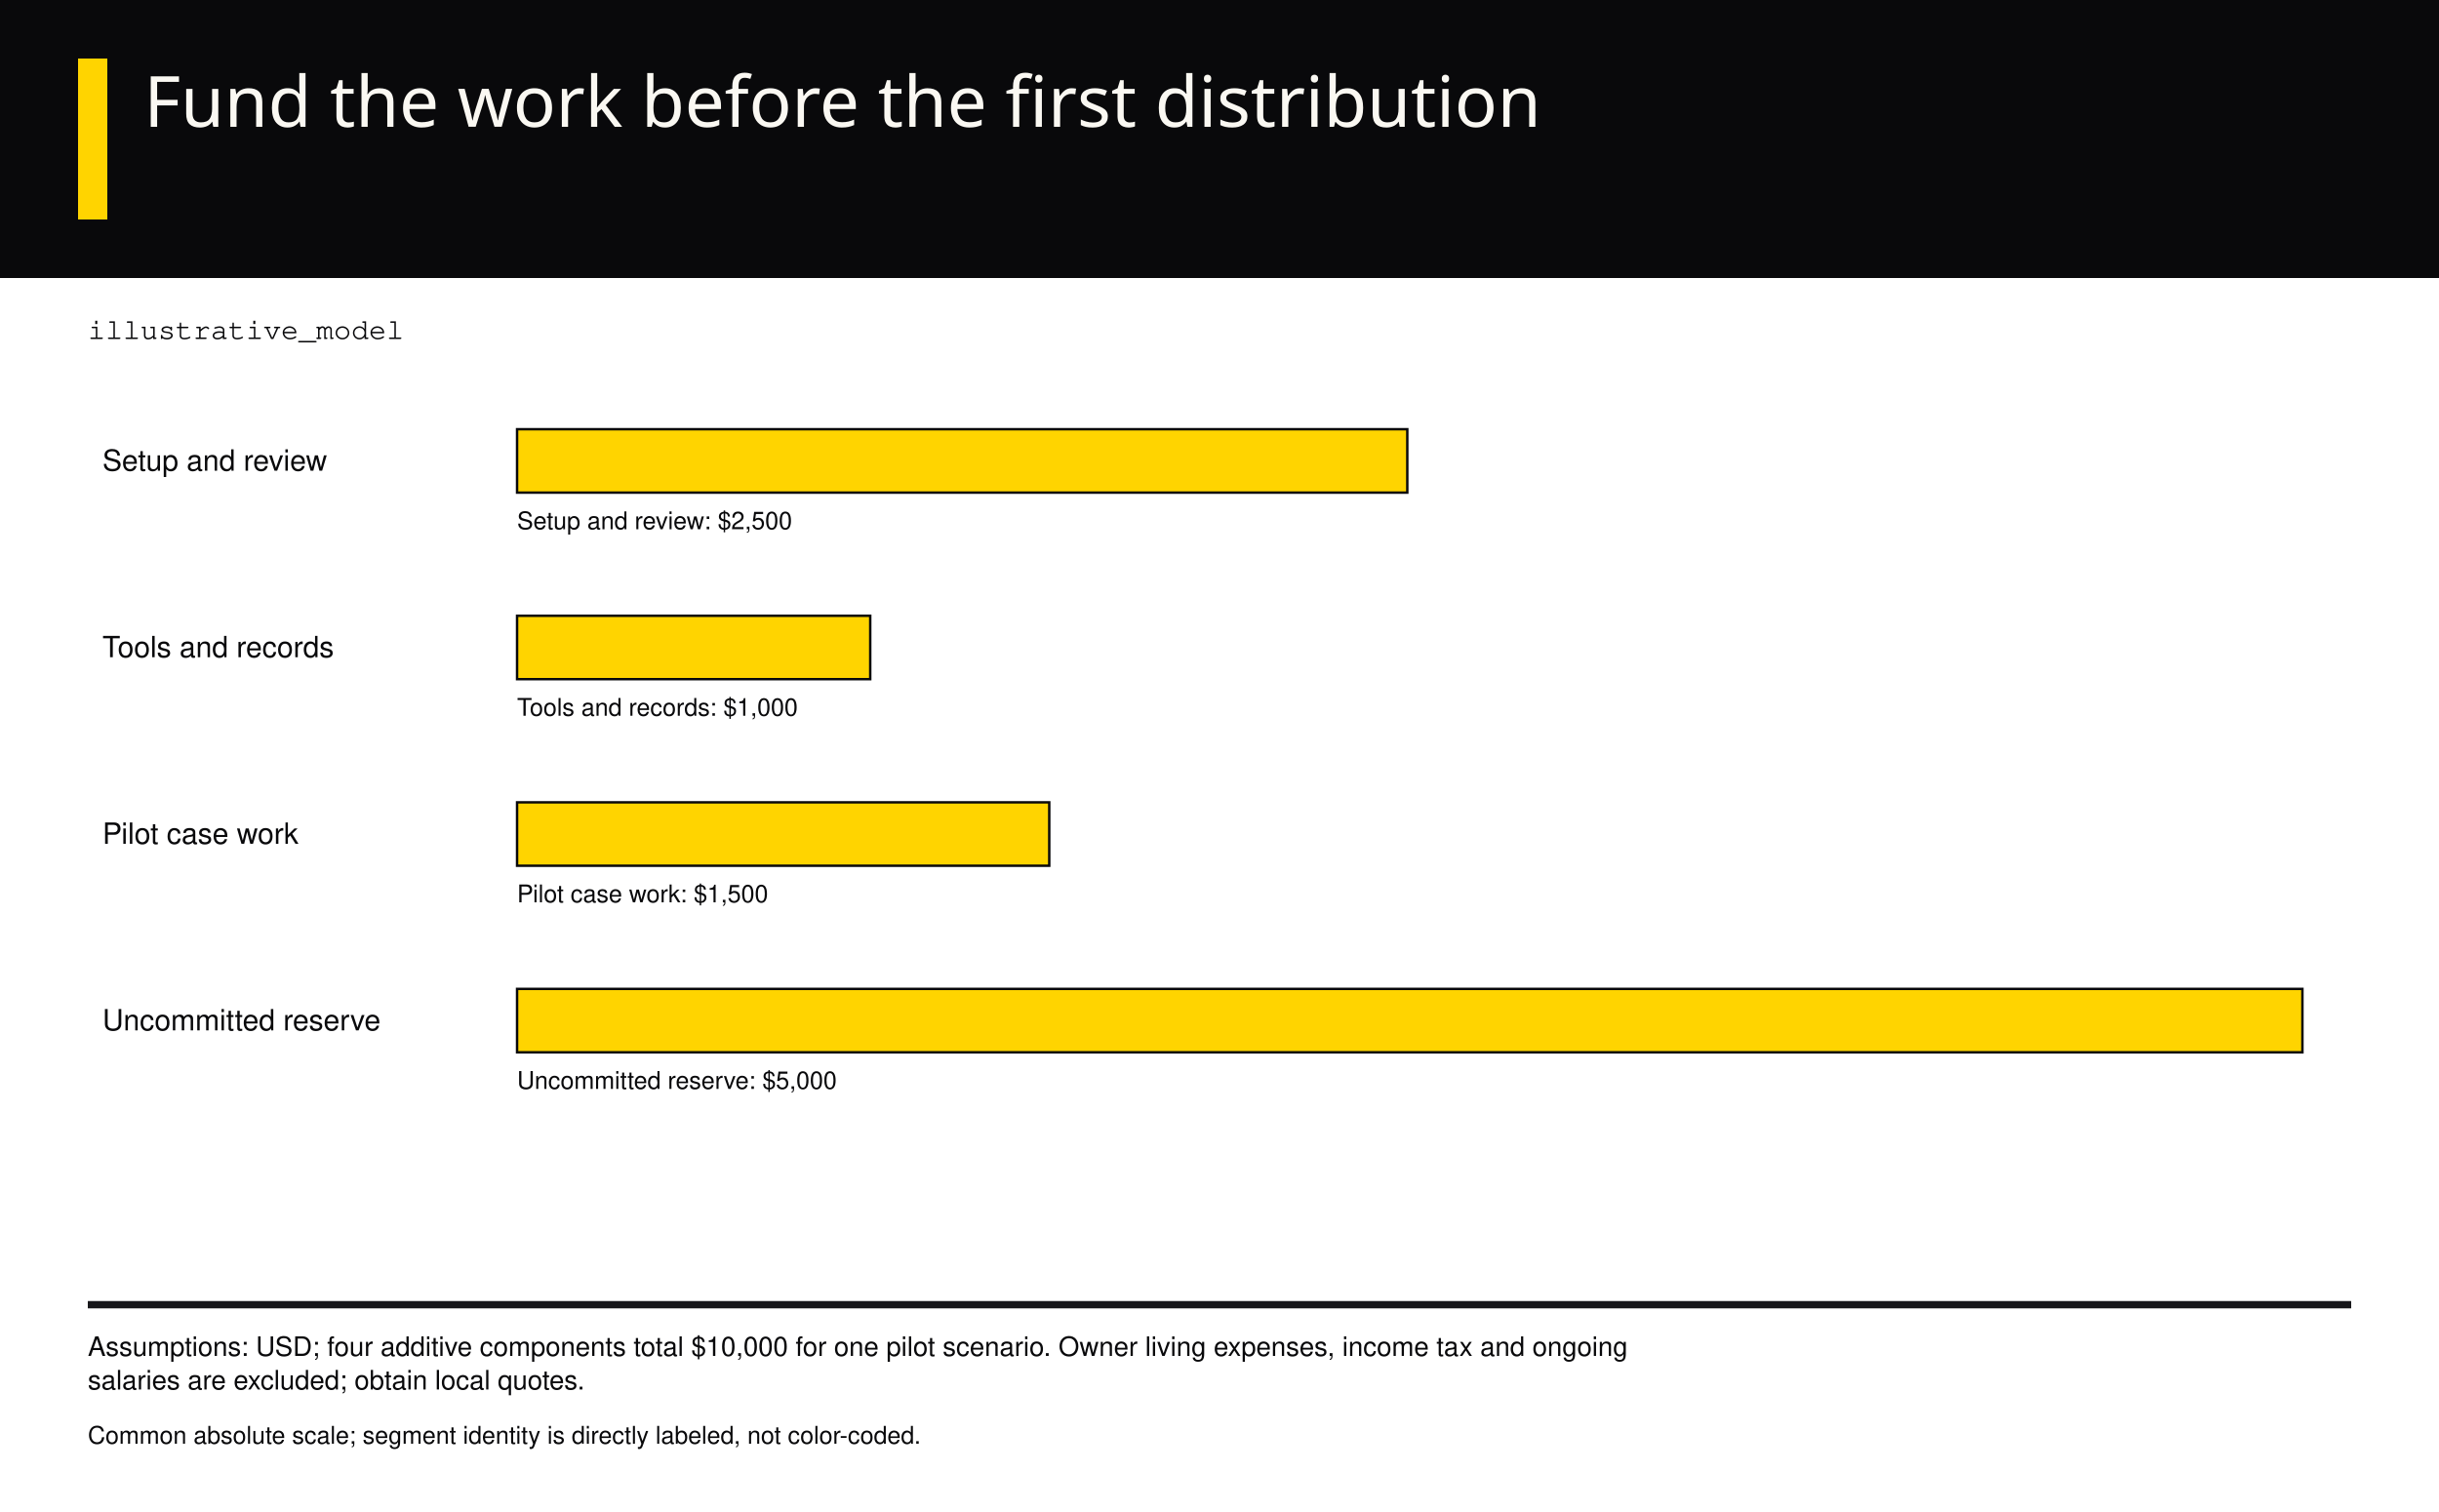
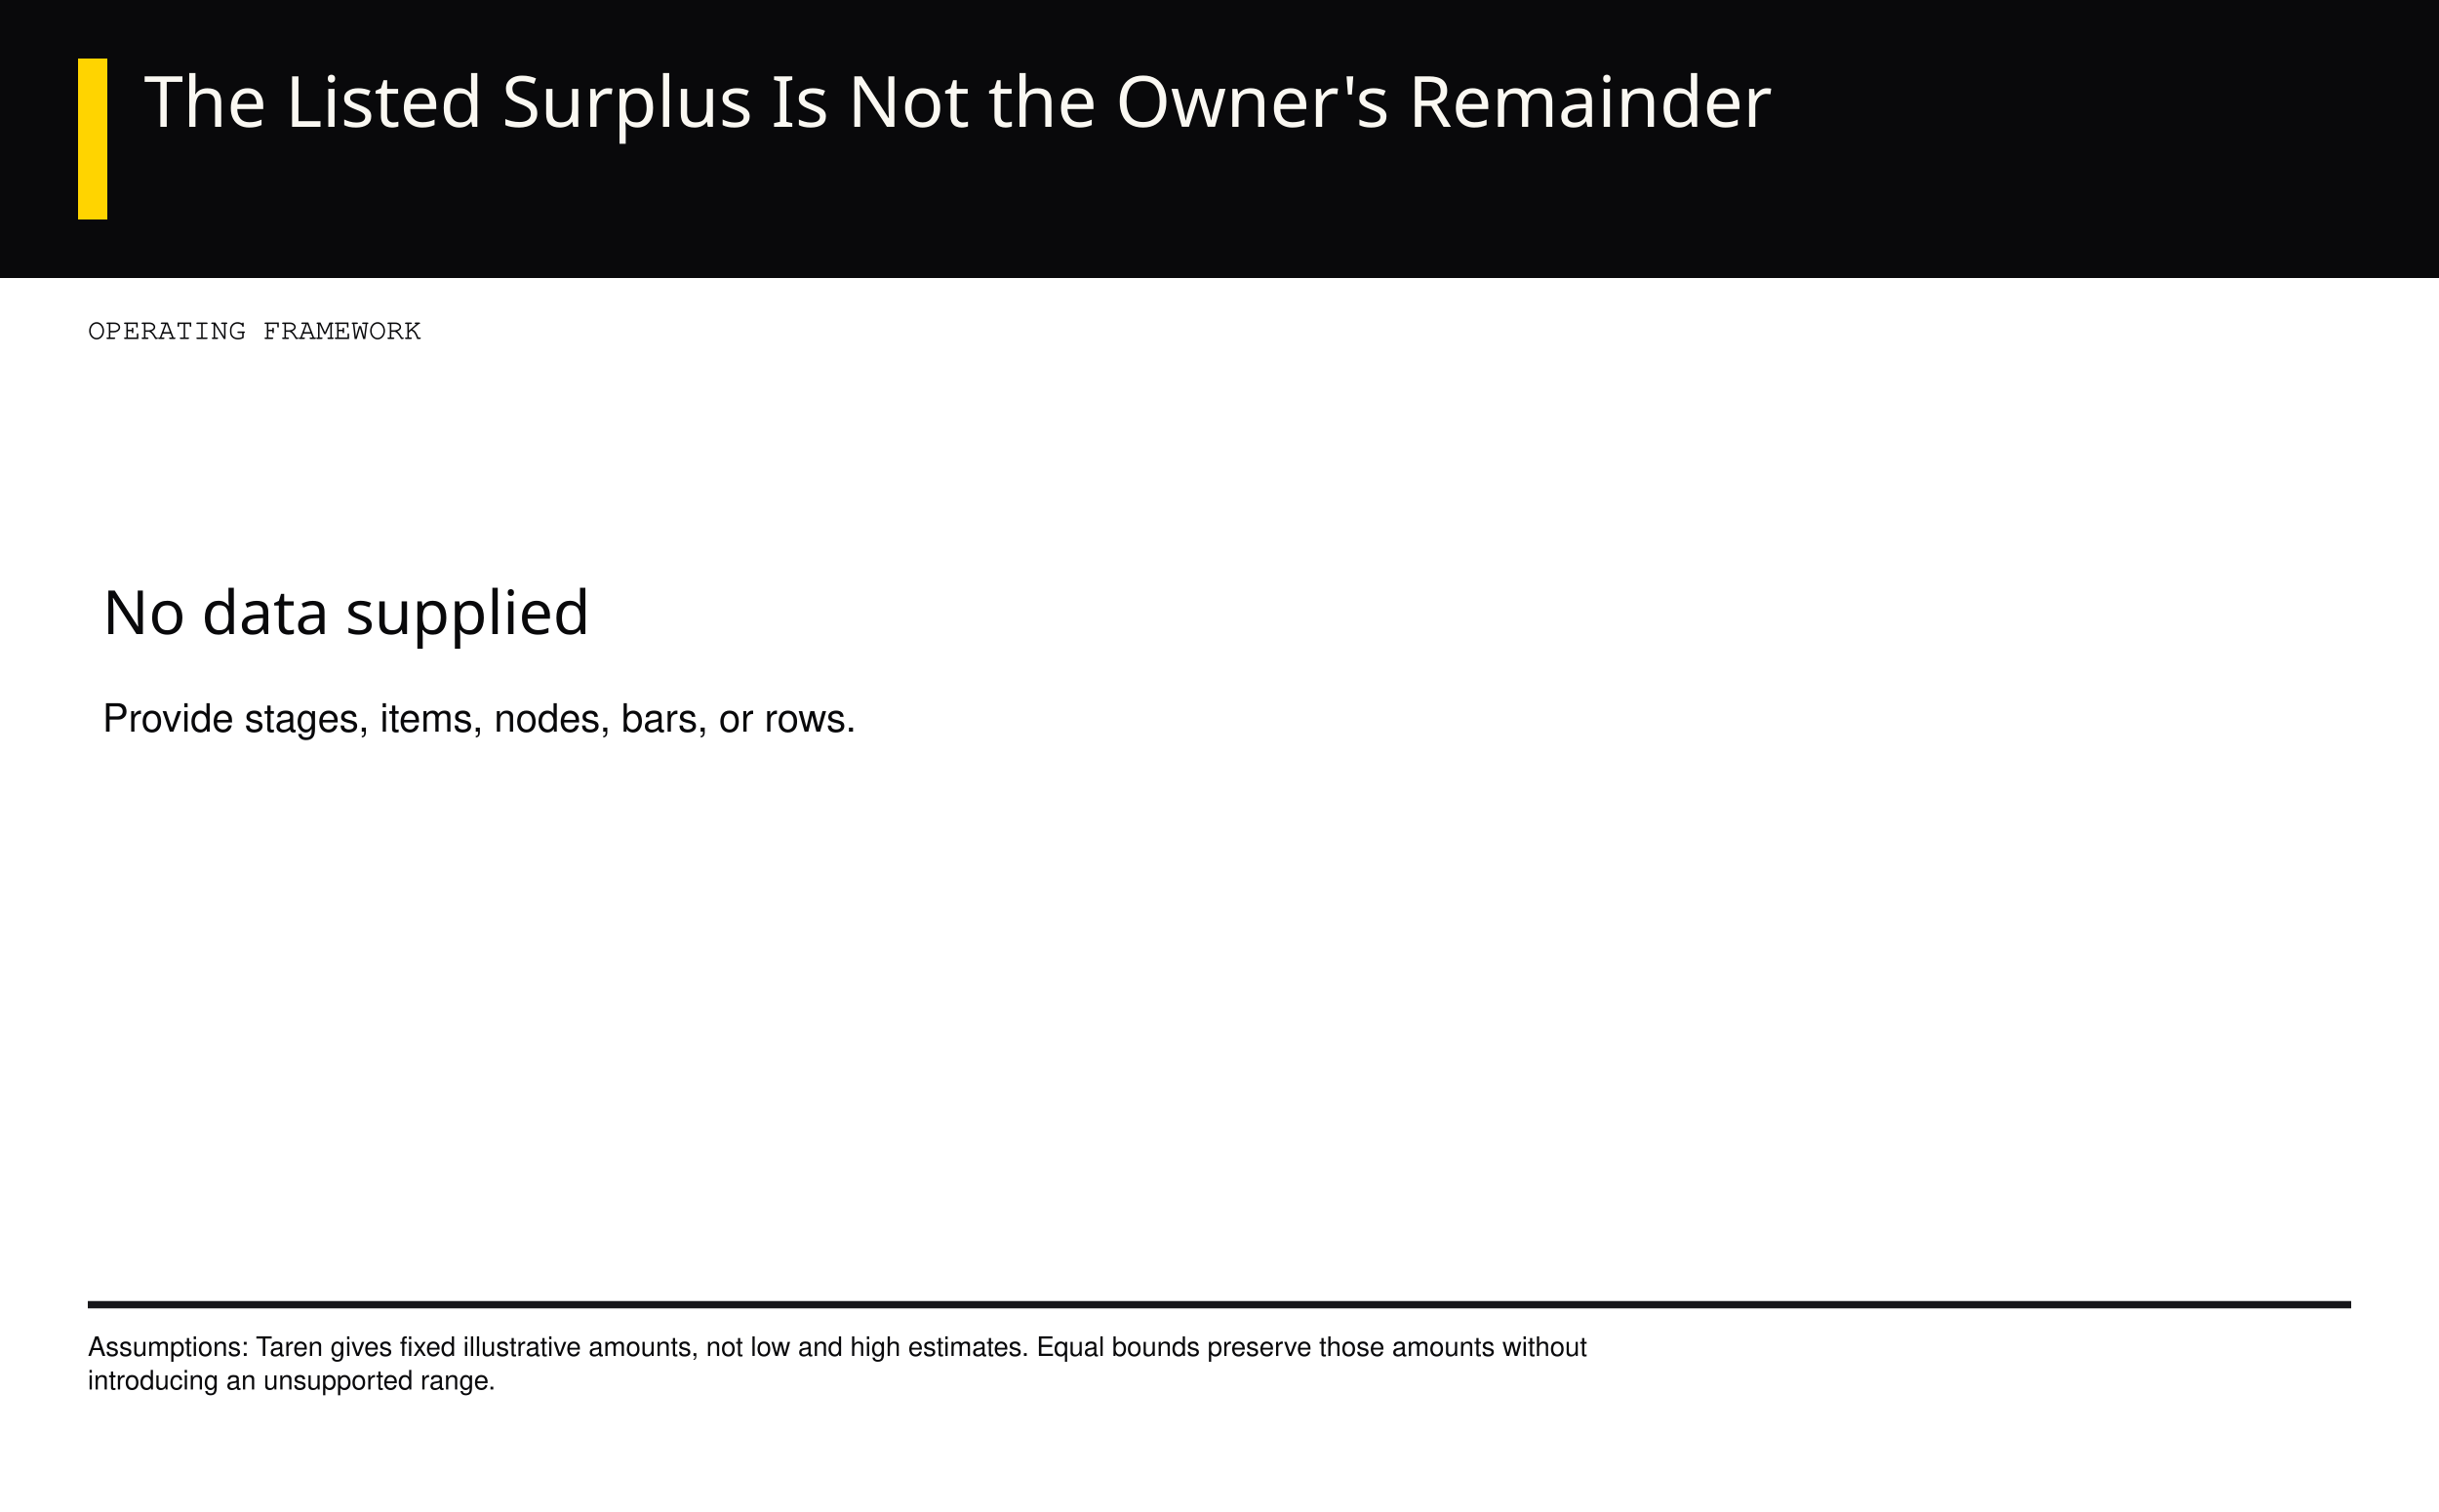
<svg xmlns="http://www.w3.org/2000/svg" viewBox="0 0 1000 620" role="img">
  <rect x="0" y="0" width="1000" height="620" fill="#FFFFFF" stroke="none" stroke-width="1" />
  <rect x="0" y="0" width="1000" height="114" fill="#09090B" stroke="none" stroke-width="1" />
  <rect x="32" y="24" width="12" height="66" fill="#FFD400" stroke="none" stroke-width="1" />
  <text x="59" y="52" font-family="'Arial Narrow', Impact, sans-serif" font-size="29" fill="#FAF8F2" text-anchor="start" style="font-variant-numeric:tabular-nums">
-     <tspan x="59" dy="0">Fund the work before the first distribution</tspan>
+     <tspan x="59" dy="0">The Listed Surplus Is Not the Owner's Remainder</tspan>
  </text>
  <text x="36" y="139" font-family="Courier, monospace" font-size="12" fill="#09090B" text-anchor="start" style="font-variant-numeric:tabular-nums">
-     <tspan x="36" dy="0">illustrative_model</tspan>
+     <tspan x="36" dy="0">OPERATING FRAMEWORK</tspan>
  </text>
-   <text x="42" y="193.0" font-family="Helvetica, Arial, sans-serif" font-size="12" fill="#09090B" text-anchor="start" style="font-variant-numeric:tabular-nums">
-     <tspan x="42" dy="0">Setup and review</tspan>
+   <text x="42" y="260" font-family="'Arial Narrow', Impact, sans-serif" font-size="25" fill="#09090B" text-anchor="start" style="font-variant-numeric:tabular-nums">
+     <tspan x="42" dy="0">No data supplied</tspan>
  </text>
-   <rect x="212" y="176.0" width="365.0" height="26" fill="#FFD400" stroke="#09090B" stroke-width="1" />
-   <text x="212" y="217.0" font-family="Helvetica, Arial, sans-serif" font-size="10" fill="#09090B" text-anchor="start" style="font-variant-numeric:tabular-nums">
-     <tspan x="212" dy="0">Setup and review: $2,500</tspan>
-   </text>
-   <text x="42" y="269.5" font-family="Helvetica, Arial, sans-serif" font-size="12" fill="#09090B" text-anchor="start" style="font-variant-numeric:tabular-nums">
-     <tspan x="42" dy="0">Tools and records</tspan>
-   </text>
-   <rect x="212" y="252.5" width="144.8" height="26" fill="#FFD400" stroke="#09090B" stroke-width="1" />
-   <text x="212" y="293.5" font-family="Helvetica, Arial, sans-serif" font-size="10" fill="#09090B" text-anchor="start" style="font-variant-numeric:tabular-nums">
-     <tspan x="212" dy="0">Tools and records: $1,000</tspan>
-   </text>
-   <text x="42" y="346.0" font-family="Helvetica, Arial, sans-serif" font-size="12" fill="#09090B" text-anchor="start" style="font-variant-numeric:tabular-nums">
-     <tspan x="42" dy="0">Pilot case work</tspan>
-   </text>
-   <rect x="212" y="329.0" width="218.2" height="26" fill="#FFD400" stroke="#09090B" stroke-width="1" />
-   <text x="212" y="370.0" font-family="Helvetica, Arial, sans-serif" font-size="10" fill="#09090B" text-anchor="start" style="font-variant-numeric:tabular-nums">
-     <tspan x="212" dy="0">Pilot case work: $1,500</tspan>
-   </text>
-   <text x="42" y="422.5" font-family="Helvetica, Arial, sans-serif" font-size="12" fill="#09090B" text-anchor="start" style="font-variant-numeric:tabular-nums">
-     <tspan x="42" dy="0">Uncommitted reserve</tspan>
-   </text>
-   <rect x="212" y="405.5" width="732.0" height="26" fill="#FFD400" stroke="#09090B" stroke-width="1" />
-   <text x="212" y="446.5" font-family="Helvetica, Arial, sans-serif" font-size="10" fill="#09090B" text-anchor="start" style="font-variant-numeric:tabular-nums">
-     <tspan x="212" dy="0">Uncommitted reserve: $5,000</tspan>
+   <text x="42" y="300" font-family="Helvetica, Arial, sans-serif" font-size="16" fill="#09090B" text-anchor="start" style="font-variant-numeric:tabular-nums">
+     <tspan x="42" dy="0">Provide stages, items, nodes, bars, or rows.</tspan>
  </text>
  <line x1="36" y1="535" x2="964" y2="535" stroke="#18181B" stroke-width="3" />
  <text x="36" y="556" font-family="Helvetica, Arial, sans-serif" font-size="11" fill="#09090B" text-anchor="start" style="font-variant-numeric:tabular-nums">
-     <tspan x="36" dy="0">Assumptions: USD; four additive components total $10,000 for one pilot scenario. Owner living expenses, income tax and ongoing</tspan>
-     <tspan x="36" dy="13.75">salaries are excluded; obtain local quotes.</tspan>
+     <tspan x="36" dy="0">Assumptions: Taren gives fixed illustrative amounts, not low and high estimates. Equal bounds preserve those amounts without</tspan>
+     <tspan x="36" dy="13.75">introducing an unsupported range.</tspan>
  </text>
  <text x="36" y="592" font-family="Helvetica, Arial, sans-serif" font-size="10" fill="#09090B" text-anchor="start" style="font-variant-numeric:tabular-nums">
-     <tspan x="36" dy="0">Common absolute scale; segment identity is directly labeled, not color-coded.</tspan>
+     <tspan x="36" dy="0" />
  </text>
</svg>
